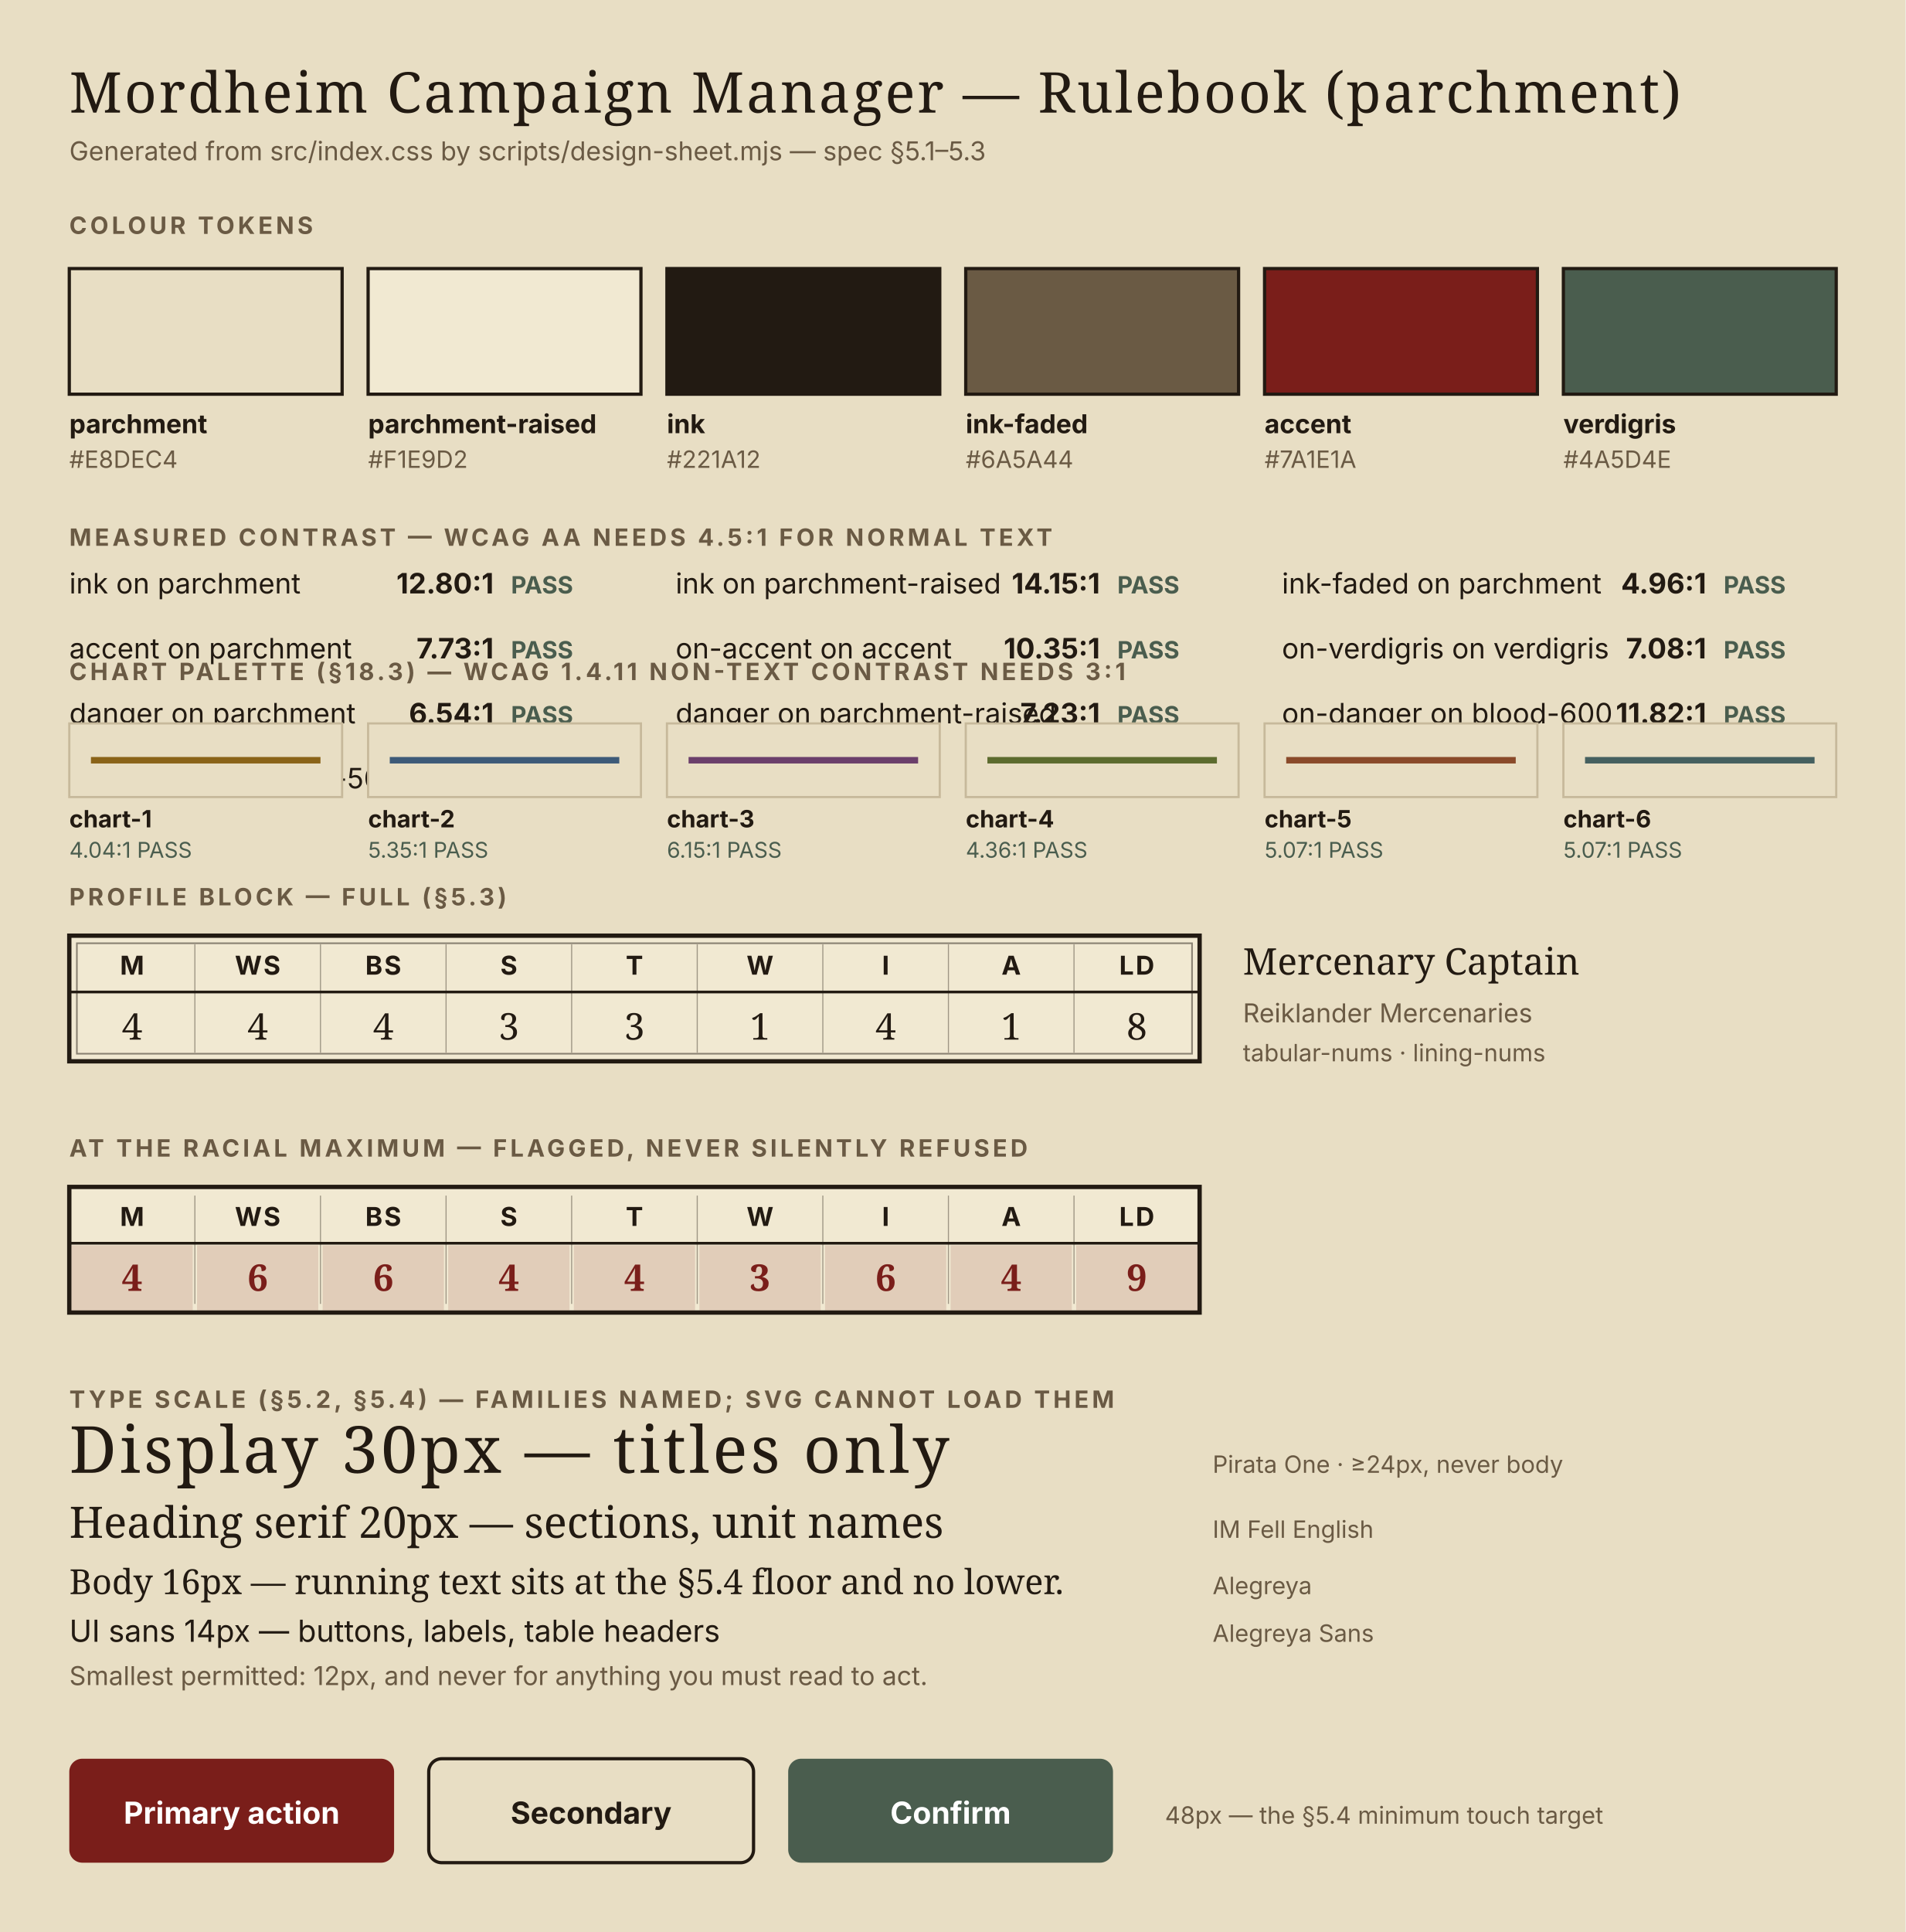
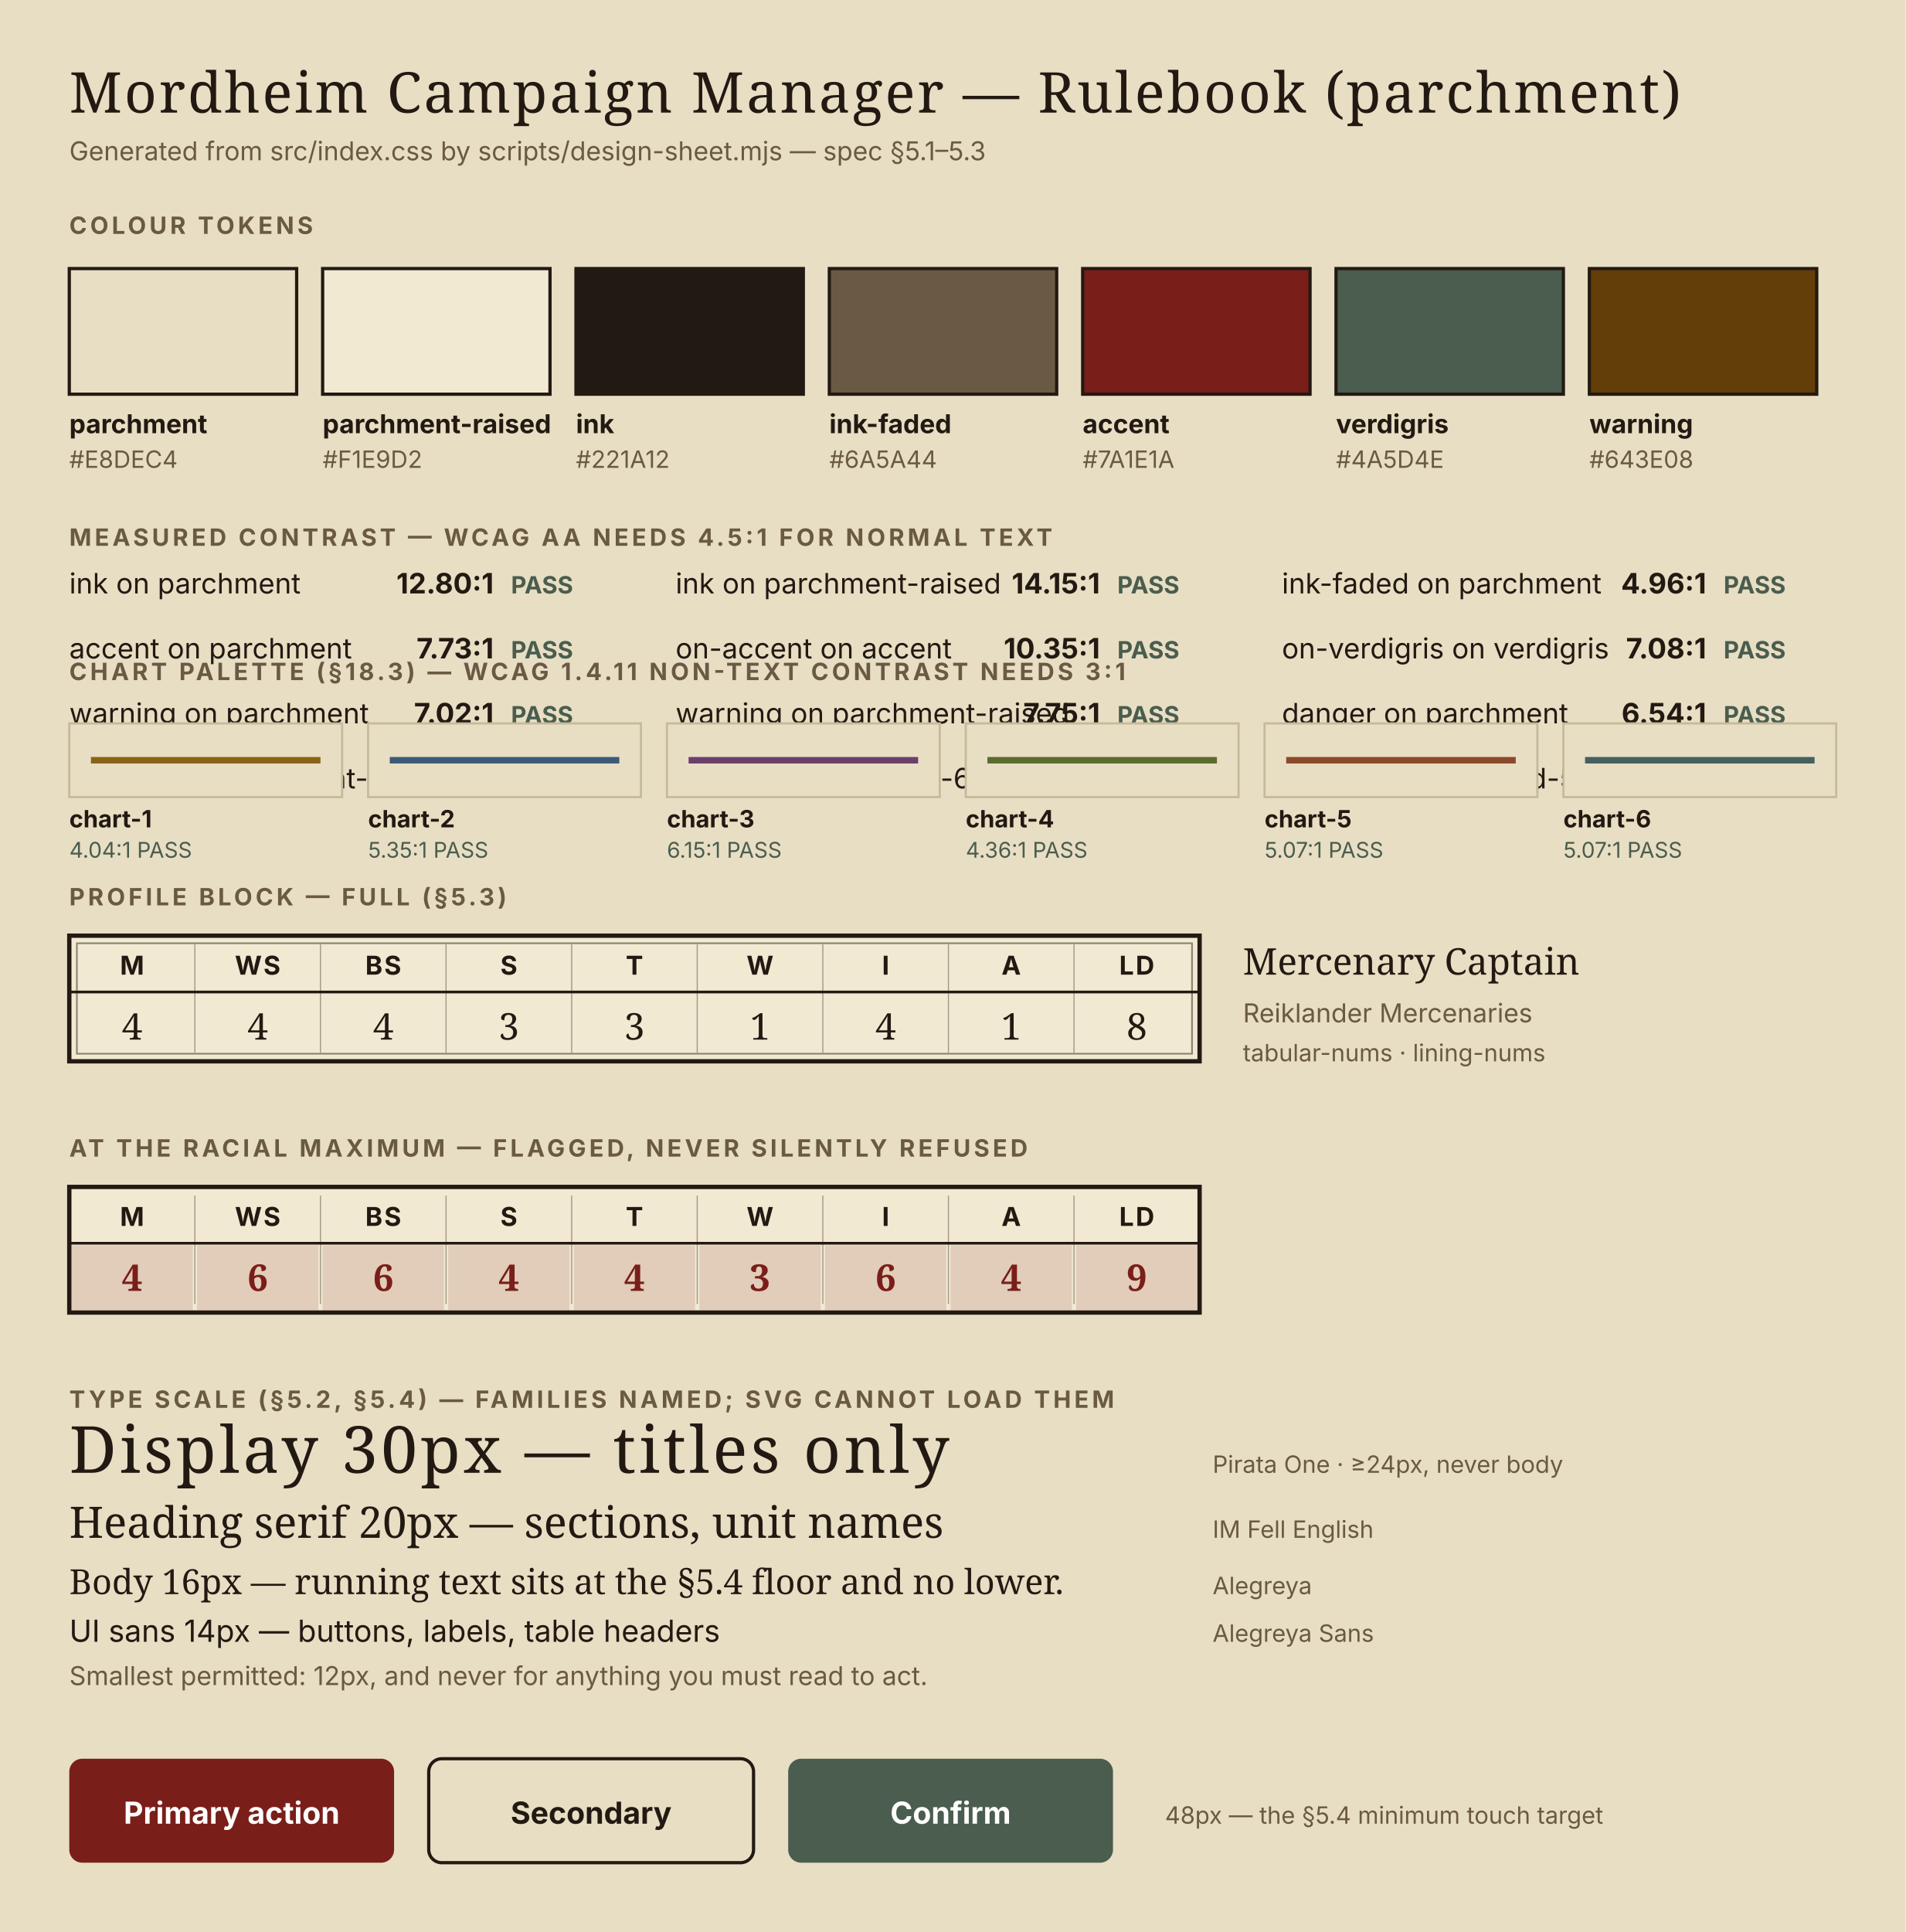
<svg xmlns="http://www.w3.org/2000/svg" viewBox="0 0 880 892" width="880" height="892" role="img" aria-label="Rulebook (parchment) design tokens, profile block and type scale">
  <rect width="880" height="892" fill="#E8DEC4" />
  <text x="32" y="52" font-family="Georgia, serif" font-size="26" font-weight="normal" font-style="normal" fill="#221A12" text-anchor="start" letter-spacing="1">Mordheim Campaign Manager — Rulebook (parchment)</text>
  <text x="32" y="74" font-family="system-ui, -apple-system, Segoe UI, sans-serif" font-size="12" font-weight="normal" font-style="normal" fill="#6A5A44" text-anchor="start" letter-spacing="0">Generated from src/index.css by scripts/design-sheet.mjs — spec §5.1–5.3</text>
  <text x="32" y="108" font-family="system-ui, -apple-system, Segoe UI, sans-serif" font-size="11" font-weight="bold" font-style="normal" fill="#6A5A44" text-anchor="start" letter-spacing="1.5">COLOUR TOKENS</text>
-   <rect x="32" y="124" width="126" height="58" fill="#E8DEC4" stroke="#221A12" stroke-width="1.5" />
+   <rect x="32" y="124" width="105" height="58" fill="#E8DEC4" stroke="#221A12" stroke-width="1.5" />
  <text x="32" y="200" font-family="system-ui, -apple-system, Segoe UI, sans-serif" font-size="12" font-weight="bold" font-style="normal" fill="#221A12" text-anchor="start" letter-spacing="0">parchment</text>
  <text x="32" y="216" font-family="system-ui, -apple-system, Segoe UI, sans-serif" font-size="11" font-weight="normal" font-style="normal" fill="#6A5A44" text-anchor="start" letter-spacing="0">#E8DEC4</text>
-   <rect x="170" y="124" width="126" height="58" fill="#F1E9D2" stroke="#221A12" stroke-width="1.5" />
-   <text x="170" y="200" font-family="system-ui, -apple-system, Segoe UI, sans-serif" font-size="12" font-weight="bold" font-style="normal" fill="#221A12" text-anchor="start" letter-spacing="0">parchment-raised</text>
-   <text x="170" y="216" font-family="system-ui, -apple-system, Segoe UI, sans-serif" font-size="11" font-weight="normal" font-style="normal" fill="#6A5A44" text-anchor="start" letter-spacing="0">#F1E9D2</text>
-   <rect x="308" y="124" width="126" height="58" fill="#221A12" stroke="#221A12" stroke-width="1.5" />
-   <text x="308" y="200" font-family="system-ui, -apple-system, Segoe UI, sans-serif" font-size="12" font-weight="bold" font-style="normal" fill="#221A12" text-anchor="start" letter-spacing="0">ink</text>
-   <text x="308" y="216" font-family="system-ui, -apple-system, Segoe UI, sans-serif" font-size="11" font-weight="normal" font-style="normal" fill="#6A5A44" text-anchor="start" letter-spacing="0">#221A12</text>
-   <rect x="446" y="124" width="126" height="58" fill="#6A5A44" stroke="#221A12" stroke-width="1.5" />
-   <text x="446" y="200" font-family="system-ui, -apple-system, Segoe UI, sans-serif" font-size="12" font-weight="bold" font-style="normal" fill="#221A12" text-anchor="start" letter-spacing="0">ink-faded</text>
-   <text x="446" y="216" font-family="system-ui, -apple-system, Segoe UI, sans-serif" font-size="11" font-weight="normal" font-style="normal" fill="#6A5A44" text-anchor="start" letter-spacing="0">#6A5A44</text>
-   <rect x="584" y="124" width="126" height="58" fill="#7A1E1A" stroke="#221A12" stroke-width="1.5" />
-   <text x="584" y="200" font-family="system-ui, -apple-system, Segoe UI, sans-serif" font-size="12" font-weight="bold" font-style="normal" fill="#221A12" text-anchor="start" letter-spacing="0">accent</text>
-   <text x="584" y="216" font-family="system-ui, -apple-system, Segoe UI, sans-serif" font-size="11" font-weight="normal" font-style="normal" fill="#6A5A44" text-anchor="start" letter-spacing="0">#7A1E1A</text>
-   <rect x="722" y="124" width="126" height="58" fill="#4A5D4E" stroke="#221A12" stroke-width="1.5" />
-   <text x="722" y="200" font-family="system-ui, -apple-system, Segoe UI, sans-serif" font-size="12" font-weight="bold" font-style="normal" fill="#221A12" text-anchor="start" letter-spacing="0">verdigris</text>
-   <text x="722" y="216" font-family="system-ui, -apple-system, Segoe UI, sans-serif" font-size="11" font-weight="normal" font-style="normal" fill="#6A5A44" text-anchor="start" letter-spacing="0">#4A5D4E</text>
+   <rect x="149" y="124" width="105" height="58" fill="#F1E9D2" stroke="#221A12" stroke-width="1.5" />
+   <text x="149" y="200" font-family="system-ui, -apple-system, Segoe UI, sans-serif" font-size="12" font-weight="bold" font-style="normal" fill="#221A12" text-anchor="start" letter-spacing="0">parchment-raised</text>
+   <text x="149" y="216" font-family="system-ui, -apple-system, Segoe UI, sans-serif" font-size="11" font-weight="normal" font-style="normal" fill="#6A5A44" text-anchor="start" letter-spacing="0">#F1E9D2</text>
+   <rect x="266" y="124" width="105" height="58" fill="#221A12" stroke="#221A12" stroke-width="1.5" />
+   <text x="266" y="200" font-family="system-ui, -apple-system, Segoe UI, sans-serif" font-size="12" font-weight="bold" font-style="normal" fill="#221A12" text-anchor="start" letter-spacing="0">ink</text>
+   <text x="266" y="216" font-family="system-ui, -apple-system, Segoe UI, sans-serif" font-size="11" font-weight="normal" font-style="normal" fill="#6A5A44" text-anchor="start" letter-spacing="0">#221A12</text>
+   <rect x="383" y="124" width="105" height="58" fill="#6A5A44" stroke="#221A12" stroke-width="1.5" />
+   <text x="383" y="200" font-family="system-ui, -apple-system, Segoe UI, sans-serif" font-size="12" font-weight="bold" font-style="normal" fill="#221A12" text-anchor="start" letter-spacing="0">ink-faded</text>
+   <text x="383" y="216" font-family="system-ui, -apple-system, Segoe UI, sans-serif" font-size="11" font-weight="normal" font-style="normal" fill="#6A5A44" text-anchor="start" letter-spacing="0">#6A5A44</text>
+   <rect x="500" y="124" width="105" height="58" fill="#7A1E1A" stroke="#221A12" stroke-width="1.5" />
+   <text x="500" y="200" font-family="system-ui, -apple-system, Segoe UI, sans-serif" font-size="12" font-weight="bold" font-style="normal" fill="#221A12" text-anchor="start" letter-spacing="0">accent</text>
+   <text x="500" y="216" font-family="system-ui, -apple-system, Segoe UI, sans-serif" font-size="11" font-weight="normal" font-style="normal" fill="#6A5A44" text-anchor="start" letter-spacing="0">#7A1E1A</text>
+   <rect x="617" y="124" width="105" height="58" fill="#4A5D4E" stroke="#221A12" stroke-width="1.5" />
+   <text x="617" y="200" font-family="system-ui, -apple-system, Segoe UI, sans-serif" font-size="12" font-weight="bold" font-style="normal" fill="#221A12" text-anchor="start" letter-spacing="0">verdigris</text>
+   <text x="617" y="216" font-family="system-ui, -apple-system, Segoe UI, sans-serif" font-size="11" font-weight="normal" font-style="normal" fill="#6A5A44" text-anchor="start" letter-spacing="0">#4A5D4E</text>
+   <rect x="734" y="124" width="105" height="58" fill="#643E08" stroke="#221A12" stroke-width="1.5" />
+   <text x="734" y="200" font-family="system-ui, -apple-system, Segoe UI, sans-serif" font-size="12" font-weight="bold" font-style="normal" fill="#221A12" text-anchor="start" letter-spacing="0">warning</text>
+   <text x="734" y="216" font-family="system-ui, -apple-system, Segoe UI, sans-serif" font-size="11" font-weight="normal" font-style="normal" fill="#6A5A44" text-anchor="start" letter-spacing="0">#643E08</text>
  <text x="32" y="252" font-family="system-ui, -apple-system, Segoe UI, sans-serif" font-size="11" font-weight="bold" font-style="normal" fill="#6A5A44" text-anchor="start" letter-spacing="1.5">MEASURED CONTRAST — WCAG AA NEEDS 4.5:1 FOR NORMAL TEXT</text>
  <text x="32" y="274" font-family="system-ui, -apple-system, Segoe UI, sans-serif" font-size="13" font-weight="normal" font-style="normal" fill="#221A12" text-anchor="start" letter-spacing="0">ink on parchment</text>
  <text x="228" y="274" font-family="system-ui, -apple-system, Segoe UI, sans-serif" font-size="13" font-weight="bold" font-style="normal" fill="#221A12" text-anchor="end" letter-spacing="0">12.80:1</text>
  <text x="236" y="274" font-family="system-ui, -apple-system, Segoe UI, sans-serif" font-size="11" font-weight="bold" font-style="normal" fill="#4A5D4E" text-anchor="start" letter-spacing="0">PASS</text>
  <text x="312" y="274" font-family="system-ui, -apple-system, Segoe UI, sans-serif" font-size="13" font-weight="normal" font-style="normal" fill="#221A12" text-anchor="start" letter-spacing="0">ink on parchment-raised</text>
  <text x="508" y="274" font-family="system-ui, -apple-system, Segoe UI, sans-serif" font-size="13" font-weight="bold" font-style="normal" fill="#221A12" text-anchor="end" letter-spacing="0">14.15:1</text>
  <text x="516" y="274" font-family="system-ui, -apple-system, Segoe UI, sans-serif" font-size="11" font-weight="bold" font-style="normal" fill="#4A5D4E" text-anchor="start" letter-spacing="0">PASS</text>
  <text x="592" y="274" font-family="system-ui, -apple-system, Segoe UI, sans-serif" font-size="13" font-weight="normal" font-style="normal" fill="#221A12" text-anchor="start" letter-spacing="0">ink-faded on parchment</text>
  <text x="788" y="274" font-family="system-ui, -apple-system, Segoe UI, sans-serif" font-size="13" font-weight="bold" font-style="normal" fill="#221A12" text-anchor="end" letter-spacing="0">4.96:1</text>
  <text x="796" y="274" font-family="system-ui, -apple-system, Segoe UI, sans-serif" font-size="11" font-weight="bold" font-style="normal" fill="#4A5D4E" text-anchor="start" letter-spacing="0">PASS</text>
  <text x="32" y="304" font-family="system-ui, -apple-system, Segoe UI, sans-serif" font-size="13" font-weight="normal" font-style="normal" fill="#221A12" text-anchor="start" letter-spacing="0">accent on parchment</text>
  <text x="228" y="304" font-family="system-ui, -apple-system, Segoe UI, sans-serif" font-size="13" font-weight="bold" font-style="normal" fill="#221A12" text-anchor="end" letter-spacing="0">7.73:1</text>
  <text x="236" y="304" font-family="system-ui, -apple-system, Segoe UI, sans-serif" font-size="11" font-weight="bold" font-style="normal" fill="#4A5D4E" text-anchor="start" letter-spacing="0">PASS</text>
  <text x="312" y="304" font-family="system-ui, -apple-system, Segoe UI, sans-serif" font-size="13" font-weight="normal" font-style="normal" fill="#221A12" text-anchor="start" letter-spacing="0">on-accent on accent</text>
  <text x="508" y="304" font-family="system-ui, -apple-system, Segoe UI, sans-serif" font-size="13" font-weight="bold" font-style="normal" fill="#221A12" text-anchor="end" letter-spacing="0">10.35:1</text>
  <text x="516" y="304" font-family="system-ui, -apple-system, Segoe UI, sans-serif" font-size="11" font-weight="bold" font-style="normal" fill="#4A5D4E" text-anchor="start" letter-spacing="0">PASS</text>
  <text x="592" y="304" font-family="system-ui, -apple-system, Segoe UI, sans-serif" font-size="13" font-weight="normal" font-style="normal" fill="#221A12" text-anchor="start" letter-spacing="0">on-verdigris on verdigris</text>
  <text x="788" y="304" font-family="system-ui, -apple-system, Segoe UI, sans-serif" font-size="13" font-weight="bold" font-style="normal" fill="#221A12" text-anchor="end" letter-spacing="0">7.08:1</text>
  <text x="796" y="304" font-family="system-ui, -apple-system, Segoe UI, sans-serif" font-size="11" font-weight="bold" font-style="normal" fill="#4A5D4E" text-anchor="start" letter-spacing="0">PASS</text>
-   <text x="32" y="334" font-family="system-ui, -apple-system, Segoe UI, sans-serif" font-size="13" font-weight="normal" font-style="normal" fill="#221A12" text-anchor="start" letter-spacing="0">danger on parchment</text>
-   <text x="228" y="334" font-family="system-ui, -apple-system, Segoe UI, sans-serif" font-size="13" font-weight="bold" font-style="normal" fill="#221A12" text-anchor="end" letter-spacing="0">6.54:1</text>
+   <text x="32" y="334" font-family="system-ui, -apple-system, Segoe UI, sans-serif" font-size="13" font-weight="normal" font-style="normal" fill="#221A12" text-anchor="start" letter-spacing="0">warning on parchment</text>
+   <text x="228" y="334" font-family="system-ui, -apple-system, Segoe UI, sans-serif" font-size="13" font-weight="bold" font-style="normal" fill="#221A12" text-anchor="end" letter-spacing="0">7.02:1</text>
  <text x="236" y="334" font-family="system-ui, -apple-system, Segoe UI, sans-serif" font-size="11" font-weight="bold" font-style="normal" fill="#4A5D4E" text-anchor="start" letter-spacing="0">PASS</text>
-   <text x="312" y="334" font-family="system-ui, -apple-system, Segoe UI, sans-serif" font-size="13" font-weight="normal" font-style="normal" fill="#221A12" text-anchor="start" letter-spacing="0">danger on parchment-raised</text>
-   <text x="508" y="334" font-family="system-ui, -apple-system, Segoe UI, sans-serif" font-size="13" font-weight="bold" font-style="normal" fill="#221A12" text-anchor="end" letter-spacing="0">7.23:1</text>
+   <text x="312" y="334" font-family="system-ui, -apple-system, Segoe UI, sans-serif" font-size="13" font-weight="normal" font-style="normal" fill="#221A12" text-anchor="start" letter-spacing="0">warning on parchment-raised</text>
+   <text x="508" y="334" font-family="system-ui, -apple-system, Segoe UI, sans-serif" font-size="13" font-weight="bold" font-style="normal" fill="#221A12" text-anchor="end" letter-spacing="0">7.75:1</text>
  <text x="516" y="334" font-family="system-ui, -apple-system, Segoe UI, sans-serif" font-size="11" font-weight="bold" font-style="normal" fill="#4A5D4E" text-anchor="start" letter-spacing="0">PASS</text>
-   <text x="592" y="334" font-family="system-ui, -apple-system, Segoe UI, sans-serif" font-size="13" font-weight="normal" font-style="normal" fill="#221A12" text-anchor="start" letter-spacing="0">on-danger on blood-600</text>
-   <text x="788" y="334" font-family="system-ui, -apple-system, Segoe UI, sans-serif" font-size="13" font-weight="bold" font-style="normal" fill="#221A12" text-anchor="end" letter-spacing="0">11.82:1</text>
+   <text x="592" y="334" font-family="system-ui, -apple-system, Segoe UI, sans-serif" font-size="13" font-weight="normal" font-style="normal" fill="#221A12" text-anchor="start" letter-spacing="0">danger on parchment</text>
+   <text x="788" y="334" font-family="system-ui, -apple-system, Segoe UI, sans-serif" font-size="13" font-weight="bold" font-style="normal" fill="#221A12" text-anchor="end" letter-spacing="0">6.54:1</text>
  <text x="796" y="334" font-family="system-ui, -apple-system, Segoe UI, sans-serif" font-size="11" font-weight="bold" font-style="normal" fill="#4A5D4E" text-anchor="start" letter-spacing="0">PASS</text>
-   <text x="32" y="364" font-family="system-ui, -apple-system, Segoe UI, sans-serif" font-size="13" font-weight="normal" font-style="normal" fill="#221A12" text-anchor="start" letter-spacing="0">on-danger on blood-500</text>
-   <text x="228" y="364" font-family="system-ui, -apple-system, Segoe UI, sans-serif" font-size="13" font-weight="bold" font-style="normal" fill="#221A12" text-anchor="end" letter-spacing="0">8.77:1</text>
+   <text x="32" y="364" font-family="system-ui, -apple-system, Segoe UI, sans-serif" font-size="13" font-weight="normal" font-style="normal" fill="#221A12" text-anchor="start" letter-spacing="0">danger on parchment-raised</text>
+   <text x="228" y="364" font-family="system-ui, -apple-system, Segoe UI, sans-serif" font-size="13" font-weight="bold" font-style="normal" fill="#221A12" text-anchor="end" letter-spacing="0">7.23:1</text>
  <text x="236" y="364" font-family="system-ui, -apple-system, Segoe UI, sans-serif" font-size="11" font-weight="bold" font-style="normal" fill="#4A5D4E" text-anchor="start" letter-spacing="0">PASS</text>
+   <text x="312" y="364" font-family="system-ui, -apple-system, Segoe UI, sans-serif" font-size="13" font-weight="normal" font-style="normal" fill="#221A12" text-anchor="start" letter-spacing="0">on-danger on blood-600</text>
+   <text x="508" y="364" font-family="system-ui, -apple-system, Segoe UI, sans-serif" font-size="13" font-weight="bold" font-style="normal" fill="#221A12" text-anchor="end" letter-spacing="0">11.82:1</text>
+   <text x="516" y="364" font-family="system-ui, -apple-system, Segoe UI, sans-serif" font-size="11" font-weight="bold" font-style="normal" fill="#4A5D4E" text-anchor="start" letter-spacing="0">PASS</text>
+   <text x="592" y="364" font-family="system-ui, -apple-system, Segoe UI, sans-serif" font-size="13" font-weight="normal" font-style="normal" fill="#221A12" text-anchor="start" letter-spacing="0">on-danger on blood-500</text>
+   <text x="788" y="364" font-family="system-ui, -apple-system, Segoe UI, sans-serif" font-size="13" font-weight="bold" font-style="normal" fill="#221A12" text-anchor="end" letter-spacing="0">8.77:1</text>
+   <text x="796" y="364" font-family="system-ui, -apple-system, Segoe UI, sans-serif" font-size="11" font-weight="bold" font-style="normal" fill="#4A5D4E" text-anchor="start" letter-spacing="0">PASS</text>
  <text x="32" y="314" font-family="system-ui, -apple-system, Segoe UI, sans-serif" font-size="11" font-weight="bold" font-style="normal" fill="#6A5A44" text-anchor="start" letter-spacing="1.5">CHART PALETTE (§18.3) — WCAG 1.4.11 NON-TEXT CONTRAST NEEDS 3:1</text>
  <rect x="32" y="334" width="126" height="34" fill="#E8DEC4" stroke="#C7B99B" stroke-width="1" />
  <line x1="42" y1="351" x2="148" y2="351" stroke="#8A6318" stroke-width="3" />
  <text x="32" y="382" font-family="system-ui, -apple-system, Segoe UI, sans-serif" font-size="11" font-weight="bold" font-style="normal" fill="#221A12" text-anchor="start" letter-spacing="0">chart-1</text>
  <text x="32" y="396" font-family="system-ui, -apple-system, Segoe UI, sans-serif" font-size="10" font-weight="normal" font-style="normal" fill="#4A5D4E" text-anchor="start" letter-spacing="0">4.04:1 PASS</text>
  <rect x="170" y="334" width="126" height="34" fill="#E8DEC4" stroke="#C7B99B" stroke-width="1" />
  <line x1="180" y1="351" x2="286" y2="351" stroke="#3D5A78" stroke-width="3" />
  <text x="170" y="382" font-family="system-ui, -apple-system, Segoe UI, sans-serif" font-size="11" font-weight="bold" font-style="normal" fill="#221A12" text-anchor="start" letter-spacing="0">chart-2</text>
  <text x="170" y="396" font-family="system-ui, -apple-system, Segoe UI, sans-serif" font-size="10" font-weight="normal" font-style="normal" fill="#4A5D4E" text-anchor="start" letter-spacing="0">5.35:1 PASS</text>
  <rect x="308" y="334" width="126" height="34" fill="#E8DEC4" stroke="#C7B99B" stroke-width="1" />
  <line x1="318" y1="351" x2="424" y2="351" stroke="#6B3F6B" stroke-width="3" />
  <text x="308" y="382" font-family="system-ui, -apple-system, Segoe UI, sans-serif" font-size="11" font-weight="bold" font-style="normal" fill="#221A12" text-anchor="start" letter-spacing="0">chart-3</text>
  <text x="308" y="396" font-family="system-ui, -apple-system, Segoe UI, sans-serif" font-size="10" font-weight="normal" font-style="normal" fill="#4A5D4E" text-anchor="start" letter-spacing="0">6.15:1 PASS</text>
  <rect x="446" y="334" width="126" height="34" fill="#E8DEC4" stroke="#C7B99B" stroke-width="1" />
  <line x1="456" y1="351" x2="562" y2="351" stroke="#5C6B2E" stroke-width="3" />
  <text x="446" y="382" font-family="system-ui, -apple-system, Segoe UI, sans-serif" font-size="11" font-weight="bold" font-style="normal" fill="#221A12" text-anchor="start" letter-spacing="0">chart-4</text>
  <text x="446" y="396" font-family="system-ui, -apple-system, Segoe UI, sans-serif" font-size="10" font-weight="normal" font-style="normal" fill="#4A5D4E" text-anchor="start" letter-spacing="0">4.36:1 PASS</text>
  <rect x="584" y="334" width="126" height="34" fill="#E8DEC4" stroke="#C7B99B" stroke-width="1" />
  <line x1="594" y1="351" x2="700" y2="351" stroke="#8A4A2A" stroke-width="3" />
  <text x="584" y="382" font-family="system-ui, -apple-system, Segoe UI, sans-serif" font-size="11" font-weight="bold" font-style="normal" fill="#221A12" text-anchor="start" letter-spacing="0">chart-5</text>
  <text x="584" y="396" font-family="system-ui, -apple-system, Segoe UI, sans-serif" font-size="10" font-weight="normal" font-style="normal" fill="#4A5D4E" text-anchor="start" letter-spacing="0">5.07:1 PASS</text>
  <rect x="722" y="334" width="126" height="34" fill="#E8DEC4" stroke="#C7B99B" stroke-width="1" />
  <line x1="732" y1="351" x2="838" y2="351" stroke="#45605F" stroke-width="3" />
  <text x="722" y="382" font-family="system-ui, -apple-system, Segoe UI, sans-serif" font-size="11" font-weight="bold" font-style="normal" fill="#221A12" text-anchor="start" letter-spacing="0">chart-6</text>
  <text x="722" y="396" font-family="system-ui, -apple-system, Segoe UI, sans-serif" font-size="10" font-weight="normal" font-style="normal" fill="#4A5D4E" text-anchor="start" letter-spacing="0">5.07:1 PASS</text>
  <text x="32" y="418" font-family="system-ui, -apple-system, Segoe UI, sans-serif" font-size="11" font-weight="bold" font-style="normal" fill="#6A5A44" text-anchor="start" letter-spacing="1.5">PROFILE BLOCK — FULL (§5.3)</text>
  <rect x="32" y="432" width="522" height="58" fill="#F1E9D2" stroke="#221A12" stroke-width="2" />
  <rect x="35.5" y="435.5" width="515" height="51" fill="none" stroke="#221A12" stroke-width="0.75" opacity="0.5" />
  <line x1="32" y1="458" x2="554" y2="458" stroke="#221A12" stroke-width="1.25" />
  <text x="61" y="450" font-family="system-ui, -apple-system, Segoe UI, sans-serif" font-size="12" font-weight="bold" font-style="normal" fill="#221A12" text-anchor="middle" letter-spacing="0.8">M</text>
  <text x="61" y="480" font-family="Georgia, serif" font-size="17" font-weight="normal" font-style="normal" fill="#221A12" text-anchor="middle" letter-spacing="0">4</text>
  <line x1="90" y1="436" x2="90" y2="486" stroke="#221A12" stroke-width="0.5" opacity="0.4" />
  <text x="119" y="450" font-family="system-ui, -apple-system, Segoe UI, sans-serif" font-size="12" font-weight="bold" font-style="normal" fill="#221A12" text-anchor="middle" letter-spacing="0.8">WS</text>
  <text x="119" y="480" font-family="Georgia, serif" font-size="17" font-weight="normal" font-style="normal" fill="#221A12" text-anchor="middle" letter-spacing="0">4</text>
  <line x1="148" y1="436" x2="148" y2="486" stroke="#221A12" stroke-width="0.5" opacity="0.4" />
  <text x="177" y="450" font-family="system-ui, -apple-system, Segoe UI, sans-serif" font-size="12" font-weight="bold" font-style="normal" fill="#221A12" text-anchor="middle" letter-spacing="0.8">BS</text>
  <text x="177" y="480" font-family="Georgia, serif" font-size="17" font-weight="normal" font-style="normal" fill="#221A12" text-anchor="middle" letter-spacing="0">4</text>
  <line x1="206" y1="436" x2="206" y2="486" stroke="#221A12" stroke-width="0.5" opacity="0.4" />
  <text x="235" y="450" font-family="system-ui, -apple-system, Segoe UI, sans-serif" font-size="12" font-weight="bold" font-style="normal" fill="#221A12" text-anchor="middle" letter-spacing="0.8">S</text>
  <text x="235" y="480" font-family="Georgia, serif" font-size="17" font-weight="normal" font-style="normal" fill="#221A12" text-anchor="middle" letter-spacing="0">3</text>
  <line x1="264" y1="436" x2="264" y2="486" stroke="#221A12" stroke-width="0.5" opacity="0.4" />
  <text x="293" y="450" font-family="system-ui, -apple-system, Segoe UI, sans-serif" font-size="12" font-weight="bold" font-style="normal" fill="#221A12" text-anchor="middle" letter-spacing="0.8">T</text>
  <text x="293" y="480" font-family="Georgia, serif" font-size="17" font-weight="normal" font-style="normal" fill="#221A12" text-anchor="middle" letter-spacing="0">3</text>
  <line x1="322" y1="436" x2="322" y2="486" stroke="#221A12" stroke-width="0.5" opacity="0.4" />
  <text x="351" y="450" font-family="system-ui, -apple-system, Segoe UI, sans-serif" font-size="12" font-weight="bold" font-style="normal" fill="#221A12" text-anchor="middle" letter-spacing="0.8">W</text>
  <text x="351" y="480" font-family="Georgia, serif" font-size="17" font-weight="normal" font-style="normal" fill="#221A12" text-anchor="middle" letter-spacing="0">1</text>
  <line x1="380" y1="436" x2="380" y2="486" stroke="#221A12" stroke-width="0.5" opacity="0.4" />
  <text x="409" y="450" font-family="system-ui, -apple-system, Segoe UI, sans-serif" font-size="12" font-weight="bold" font-style="normal" fill="#221A12" text-anchor="middle" letter-spacing="0.8">I</text>
  <text x="409" y="480" font-family="Georgia, serif" font-size="17" font-weight="normal" font-style="normal" fill="#221A12" text-anchor="middle" letter-spacing="0">4</text>
  <line x1="438" y1="436" x2="438" y2="486" stroke="#221A12" stroke-width="0.5" opacity="0.4" />
  <text x="467" y="450" font-family="system-ui, -apple-system, Segoe UI, sans-serif" font-size="12" font-weight="bold" font-style="normal" fill="#221A12" text-anchor="middle" letter-spacing="0.8">A</text>
  <text x="467" y="480" font-family="Georgia, serif" font-size="17" font-weight="normal" font-style="normal" fill="#221A12" text-anchor="middle" letter-spacing="0">1</text>
  <line x1="496" y1="436" x2="496" y2="486" stroke="#221A12" stroke-width="0.5" opacity="0.4" />
  <text x="525" y="450" font-family="system-ui, -apple-system, Segoe UI, sans-serif" font-size="12" font-weight="bold" font-style="normal" fill="#221A12" text-anchor="middle" letter-spacing="0.8">LD</text>
  <text x="525" y="480" font-family="Georgia, serif" font-size="17" font-weight="normal" font-style="normal" fill="#221A12" text-anchor="middle" letter-spacing="0">8</text>
  <text x="574" y="450" font-family="Georgia, serif" font-size="17" font-weight="normal" font-style="normal" fill="#221A12" text-anchor="start" letter-spacing="0">Mercenary Captain</text>
  <text x="574" y="472" font-family="system-ui, -apple-system, Segoe UI, sans-serif" font-size="12" font-weight="normal" font-style="normal" fill="#6A5A44" text-anchor="start" letter-spacing="0">Reiklander Mercenaries</text>
  <text x="574" y="490" font-family="system-ui, -apple-system, Segoe UI, sans-serif" font-size="11" font-weight="normal" font-style="normal" fill="#6A5A44" text-anchor="start" letter-spacing="0">tabular-nums · lining-nums</text>
  <text x="32" y="534" font-family="system-ui, -apple-system, Segoe UI, sans-serif" font-size="11" font-weight="bold" font-style="normal" fill="#6A5A44" text-anchor="start" letter-spacing="1.5">AT THE RACIAL MAXIMUM — FLAGGED, NEVER SILENTLY REFUSED</text>
  <rect x="32" y="548" width="522" height="58" fill="#F1E9D2" stroke="#221A12" stroke-width="2" />
  <line x1="32" y1="574" x2="554" y2="574" stroke="#221A12" stroke-width="1.25" />
  <rect x="33" y="575" width="56" height="30" fill="#7A1E1A" opacity="0.14" />
  <text x="61" y="566" font-family="system-ui, -apple-system, Segoe UI, sans-serif" font-size="12" font-weight="bold" font-style="normal" fill="#221A12" text-anchor="middle" letter-spacing="0.8">M</text>
  <text x="61" y="596" font-family="Georgia, serif" font-size="17" font-weight="bold" font-style="normal" fill="#7A1E1A" text-anchor="middle" letter-spacing="0">4</text>
  <rect x="91" y="575" width="56" height="30" fill="#7A1E1A" opacity="0.14" />
  <line x1="90" y1="552" x2="90" y2="602" stroke="#221A12" stroke-width="0.5" opacity="0.4" />
  <text x="119" y="566" font-family="system-ui, -apple-system, Segoe UI, sans-serif" font-size="12" font-weight="bold" font-style="normal" fill="#221A12" text-anchor="middle" letter-spacing="0.8">WS</text>
  <text x="119" y="596" font-family="Georgia, serif" font-size="17" font-weight="bold" font-style="normal" fill="#7A1E1A" text-anchor="middle" letter-spacing="0">6</text>
  <rect x="149" y="575" width="56" height="30" fill="#7A1E1A" opacity="0.14" />
  <line x1="148" y1="552" x2="148" y2="602" stroke="#221A12" stroke-width="0.5" opacity="0.4" />
  <text x="177" y="566" font-family="system-ui, -apple-system, Segoe UI, sans-serif" font-size="12" font-weight="bold" font-style="normal" fill="#221A12" text-anchor="middle" letter-spacing="0.8">BS</text>
  <text x="177" y="596" font-family="Georgia, serif" font-size="17" font-weight="bold" font-style="normal" fill="#7A1E1A" text-anchor="middle" letter-spacing="0">6</text>
  <rect x="207" y="575" width="56" height="30" fill="#7A1E1A" opacity="0.14" />
  <line x1="206" y1="552" x2="206" y2="602" stroke="#221A12" stroke-width="0.5" opacity="0.4" />
  <text x="235" y="566" font-family="system-ui, -apple-system, Segoe UI, sans-serif" font-size="12" font-weight="bold" font-style="normal" fill="#221A12" text-anchor="middle" letter-spacing="0.8">S</text>
  <text x="235" y="596" font-family="Georgia, serif" font-size="17" font-weight="bold" font-style="normal" fill="#7A1E1A" text-anchor="middle" letter-spacing="0">4</text>
  <rect x="265" y="575" width="56" height="30" fill="#7A1E1A" opacity="0.14" />
  <line x1="264" y1="552" x2="264" y2="602" stroke="#221A12" stroke-width="0.5" opacity="0.4" />
  <text x="293" y="566" font-family="system-ui, -apple-system, Segoe UI, sans-serif" font-size="12" font-weight="bold" font-style="normal" fill="#221A12" text-anchor="middle" letter-spacing="0.8">T</text>
  <text x="293" y="596" font-family="Georgia, serif" font-size="17" font-weight="bold" font-style="normal" fill="#7A1E1A" text-anchor="middle" letter-spacing="0">4</text>
  <rect x="323" y="575" width="56" height="30" fill="#7A1E1A" opacity="0.14" />
  <line x1="322" y1="552" x2="322" y2="602" stroke="#221A12" stroke-width="0.5" opacity="0.4" />
  <text x="351" y="566" font-family="system-ui, -apple-system, Segoe UI, sans-serif" font-size="12" font-weight="bold" font-style="normal" fill="#221A12" text-anchor="middle" letter-spacing="0.8">W</text>
  <text x="351" y="596" font-family="Georgia, serif" font-size="17" font-weight="bold" font-style="normal" fill="#7A1E1A" text-anchor="middle" letter-spacing="0">3</text>
  <rect x="381" y="575" width="56" height="30" fill="#7A1E1A" opacity="0.14" />
  <line x1="380" y1="552" x2="380" y2="602" stroke="#221A12" stroke-width="0.5" opacity="0.4" />
  <text x="409" y="566" font-family="system-ui, -apple-system, Segoe UI, sans-serif" font-size="12" font-weight="bold" font-style="normal" fill="#221A12" text-anchor="middle" letter-spacing="0.8">I</text>
  <text x="409" y="596" font-family="Georgia, serif" font-size="17" font-weight="bold" font-style="normal" fill="#7A1E1A" text-anchor="middle" letter-spacing="0">6</text>
  <rect x="439" y="575" width="56" height="30" fill="#7A1E1A" opacity="0.14" />
  <line x1="438" y1="552" x2="438" y2="602" stroke="#221A12" stroke-width="0.5" opacity="0.4" />
  <text x="467" y="566" font-family="system-ui, -apple-system, Segoe UI, sans-serif" font-size="12" font-weight="bold" font-style="normal" fill="#221A12" text-anchor="middle" letter-spacing="0.8">A</text>
  <text x="467" y="596" font-family="Georgia, serif" font-size="17" font-weight="bold" font-style="normal" fill="#7A1E1A" text-anchor="middle" letter-spacing="0">4</text>
  <rect x="497" y="575" width="56" height="30" fill="#7A1E1A" opacity="0.14" />
  <line x1="496" y1="552" x2="496" y2="602" stroke="#221A12" stroke-width="0.5" opacity="0.4" />
  <text x="525" y="566" font-family="system-ui, -apple-system, Segoe UI, sans-serif" font-size="12" font-weight="bold" font-style="normal" fill="#221A12" text-anchor="middle" letter-spacing="0.8">LD</text>
  <text x="525" y="596" font-family="Georgia, serif" font-size="17" font-weight="bold" font-style="normal" fill="#7A1E1A" text-anchor="middle" letter-spacing="0">9</text>
  <text x="32" y="650" font-family="system-ui, -apple-system, Segoe UI, sans-serif" font-size="11" font-weight="bold" font-style="normal" fill="#6A5A44" text-anchor="start" letter-spacing="1.5">TYPE SCALE (§5.2, §5.4) — FAMILIES NAMED; SVG CANNOT LOAD THEM</text>
  <text x="32" y="680" font-family="Georgia, serif" font-size="30" font-weight="normal" font-style="normal" fill="#221A12" text-anchor="start" letter-spacing="1.5">Display 30px — titles only</text>
  <text x="560" y="680" font-family="system-ui, -apple-system, Segoe UI, sans-serif" font-size="11" font-weight="normal" font-style="normal" fill="#6A5A44" text-anchor="start" letter-spacing="0">Pirata One · ≥24px, never body</text>
  <text x="32" y="710" font-family="Georgia, serif" font-size="20" font-weight="normal" font-style="normal" fill="#221A12" text-anchor="start" letter-spacing="0">Heading serif 20px — sections, unit names</text>
  <text x="560" y="710" font-family="system-ui, -apple-system, Segoe UI, sans-serif" font-size="11" font-weight="normal" font-style="normal" fill="#6A5A44" text-anchor="start" letter-spacing="0">IM Fell English</text>
  <text x="32" y="736" font-family="Georgia, serif" font-size="16" font-weight="normal" font-style="normal" fill="#221A12" text-anchor="start" letter-spacing="0">Body 16px — running text sits at the §5.4 floor and no lower.</text>
  <text x="560" y="736" font-family="system-ui, -apple-system, Segoe UI, sans-serif" font-size="11" font-weight="normal" font-style="normal" fill="#6A5A44" text-anchor="start" letter-spacing="0">Alegreya</text>
  <text x="32" y="758" font-family="system-ui, -apple-system, Segoe UI, sans-serif" font-size="14" font-weight="normal" font-style="normal" fill="#221A12" text-anchor="start" letter-spacing="0">UI sans 14px — buttons, labels, table headers</text>
  <text x="560" y="758" font-family="system-ui, -apple-system, Segoe UI, sans-serif" font-size="11" font-weight="normal" font-style="normal" fill="#6A5A44" text-anchor="start" letter-spacing="0">Alegreya Sans</text>
  <text x="32" y="778" font-family="system-ui, -apple-system, Segoe UI, sans-serif" font-size="12" font-weight="normal" font-style="normal" fill="#6A5A44" text-anchor="start" letter-spacing="0">Smallest permitted: 12px, and never for anything you must read to act.</text>
  <rect x="32" y="812" width="150" height="48" rx="6" fill="#7A1E1A" />
  <text x="107" y="842" font-family="system-ui, -apple-system, Segoe UI, sans-serif" font-size="14" font-weight="bold" font-style="normal" fill="#FFFFFF" text-anchor="middle" letter-spacing="0">Primary action</text>
  <rect x="198" y="812" width="150" height="48" rx="6" fill="none" stroke="#221A12" stroke-width="1.5" />
  <text x="273" y="842" font-family="system-ui, -apple-system, Segoe UI, sans-serif" font-size="14" font-weight="bold" font-style="normal" fill="#221A12" text-anchor="middle" letter-spacing="0">Secondary</text>
  <rect x="364" y="812" width="150" height="48" rx="6" fill="#4A5D4E" />
  <text x="439" y="842" font-family="system-ui, -apple-system, Segoe UI, sans-serif" font-size="14" font-weight="bold" font-style="normal" fill="#FFFFFF" text-anchor="middle" letter-spacing="0">Confirm</text>
  <text x="538" y="842" font-family="system-ui, -apple-system, Segoe UI, sans-serif" font-size="11" font-weight="normal" font-style="normal" fill="#6A5A44" text-anchor="start" letter-spacing="0">48px — the §5.4 minimum touch target</text>
</svg>
